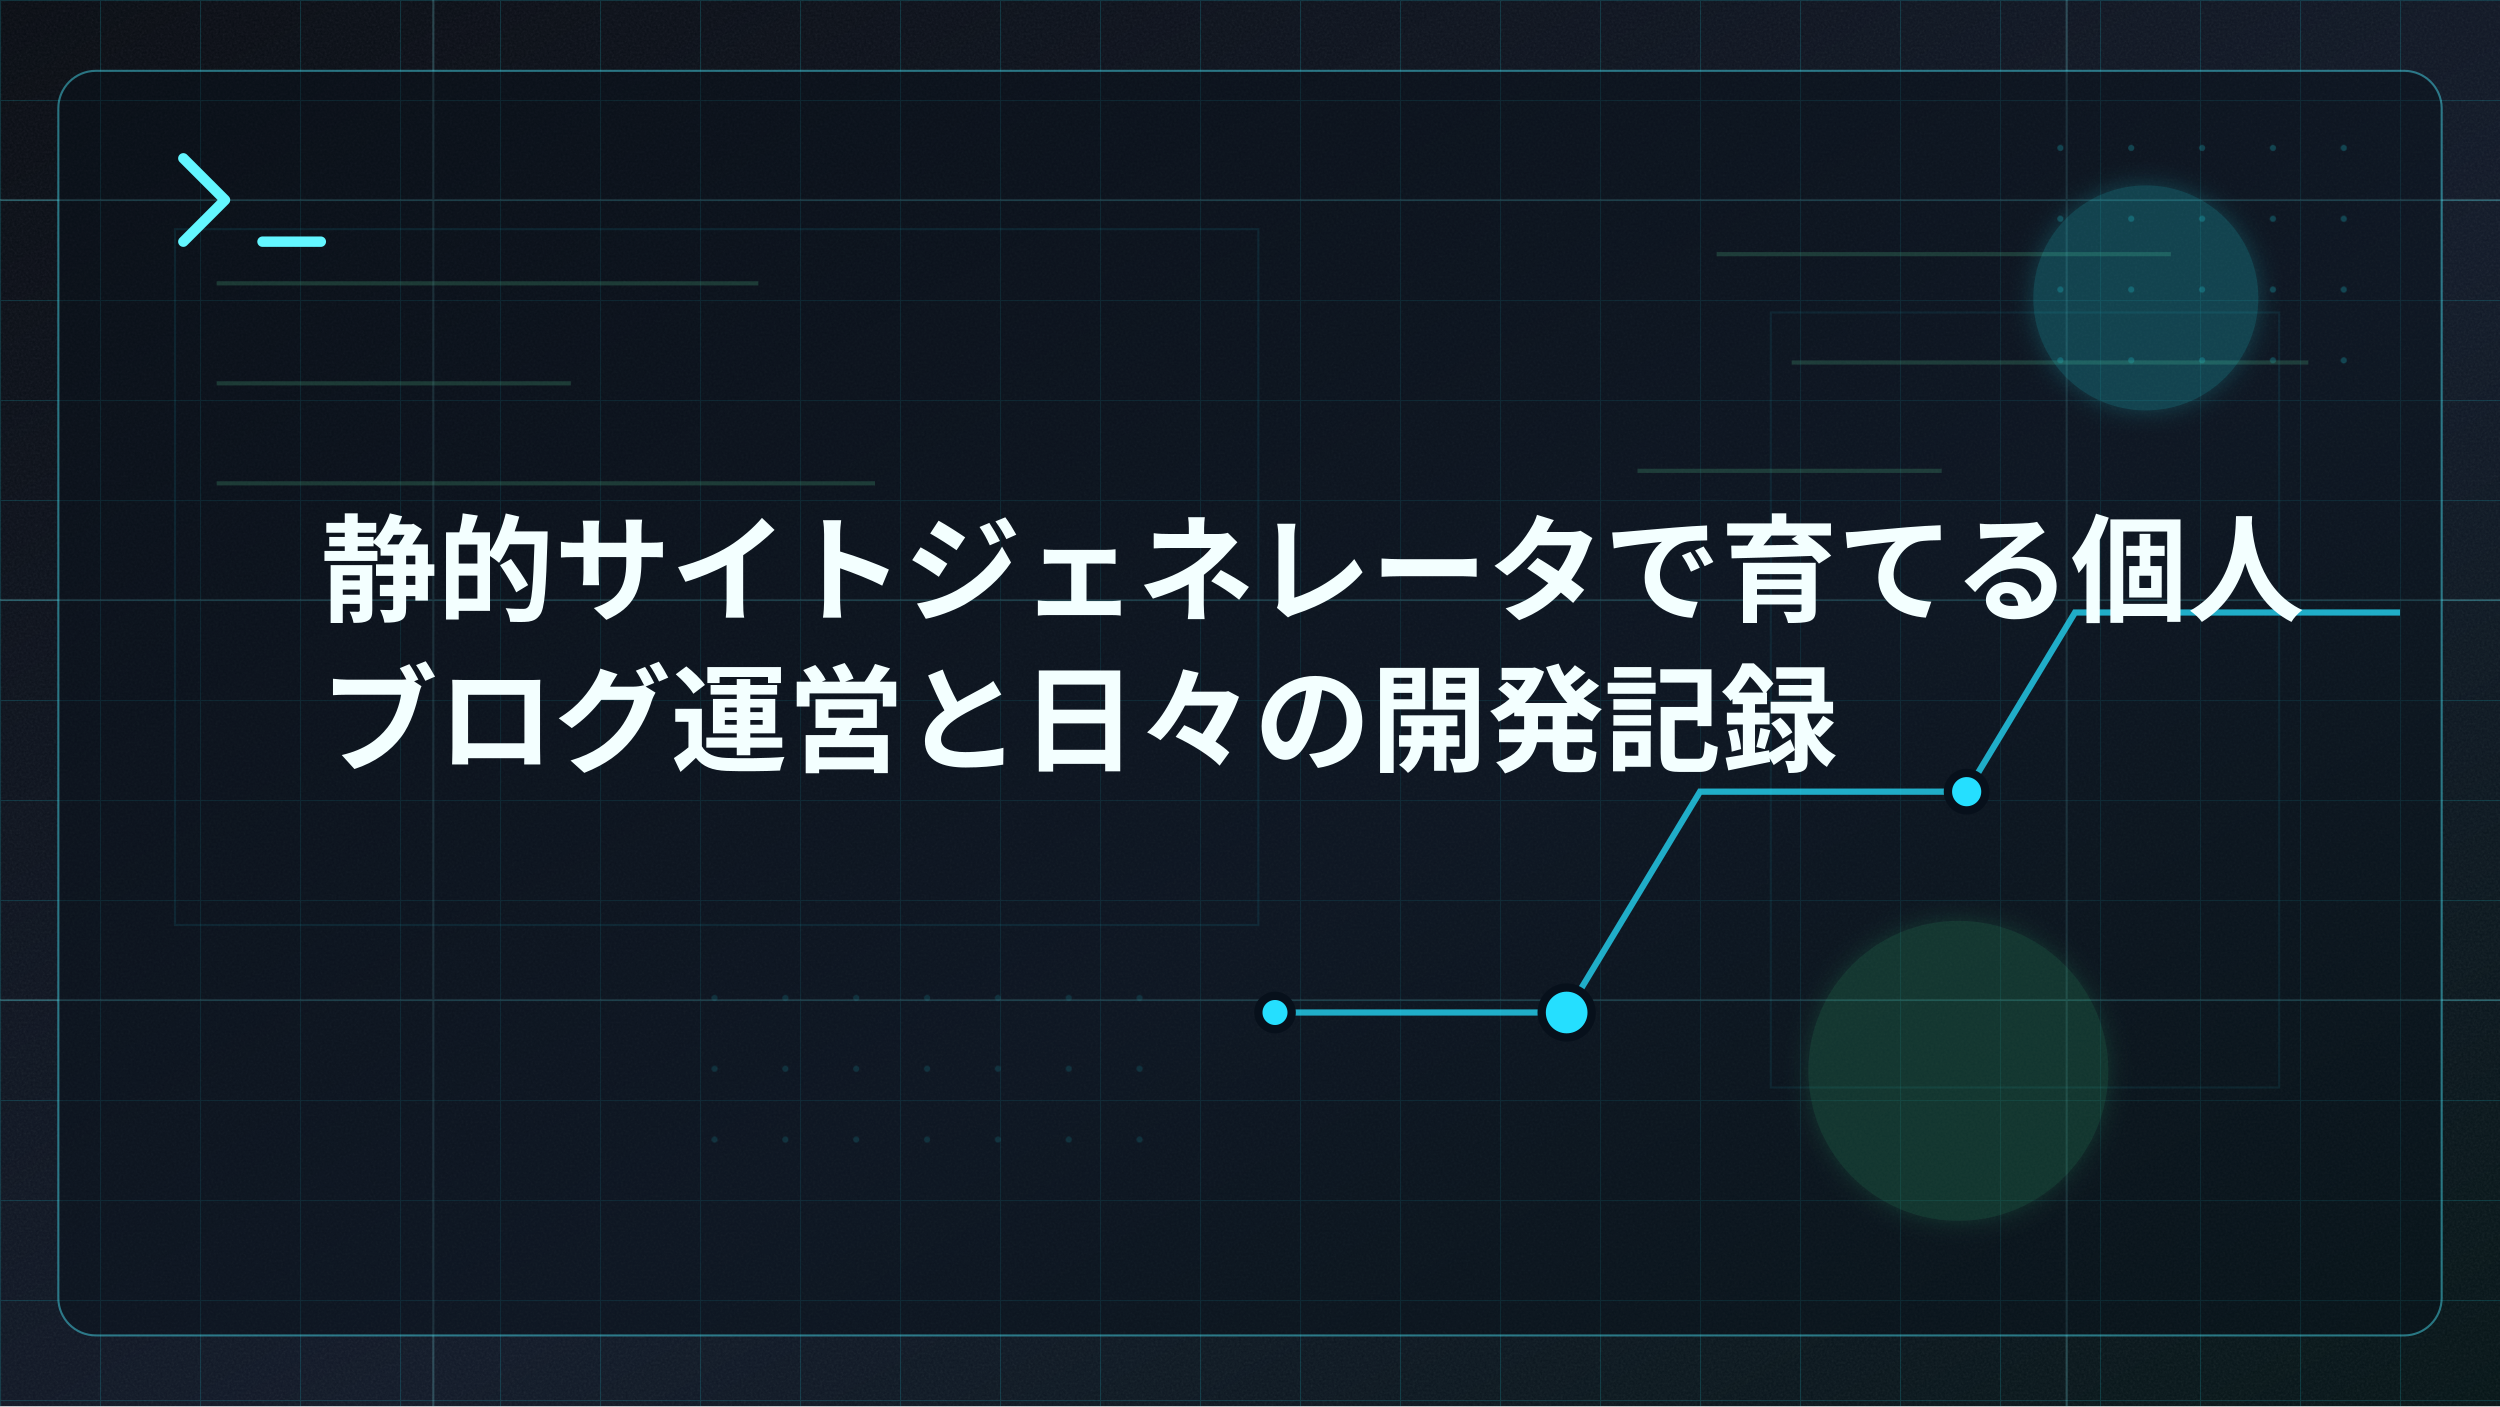
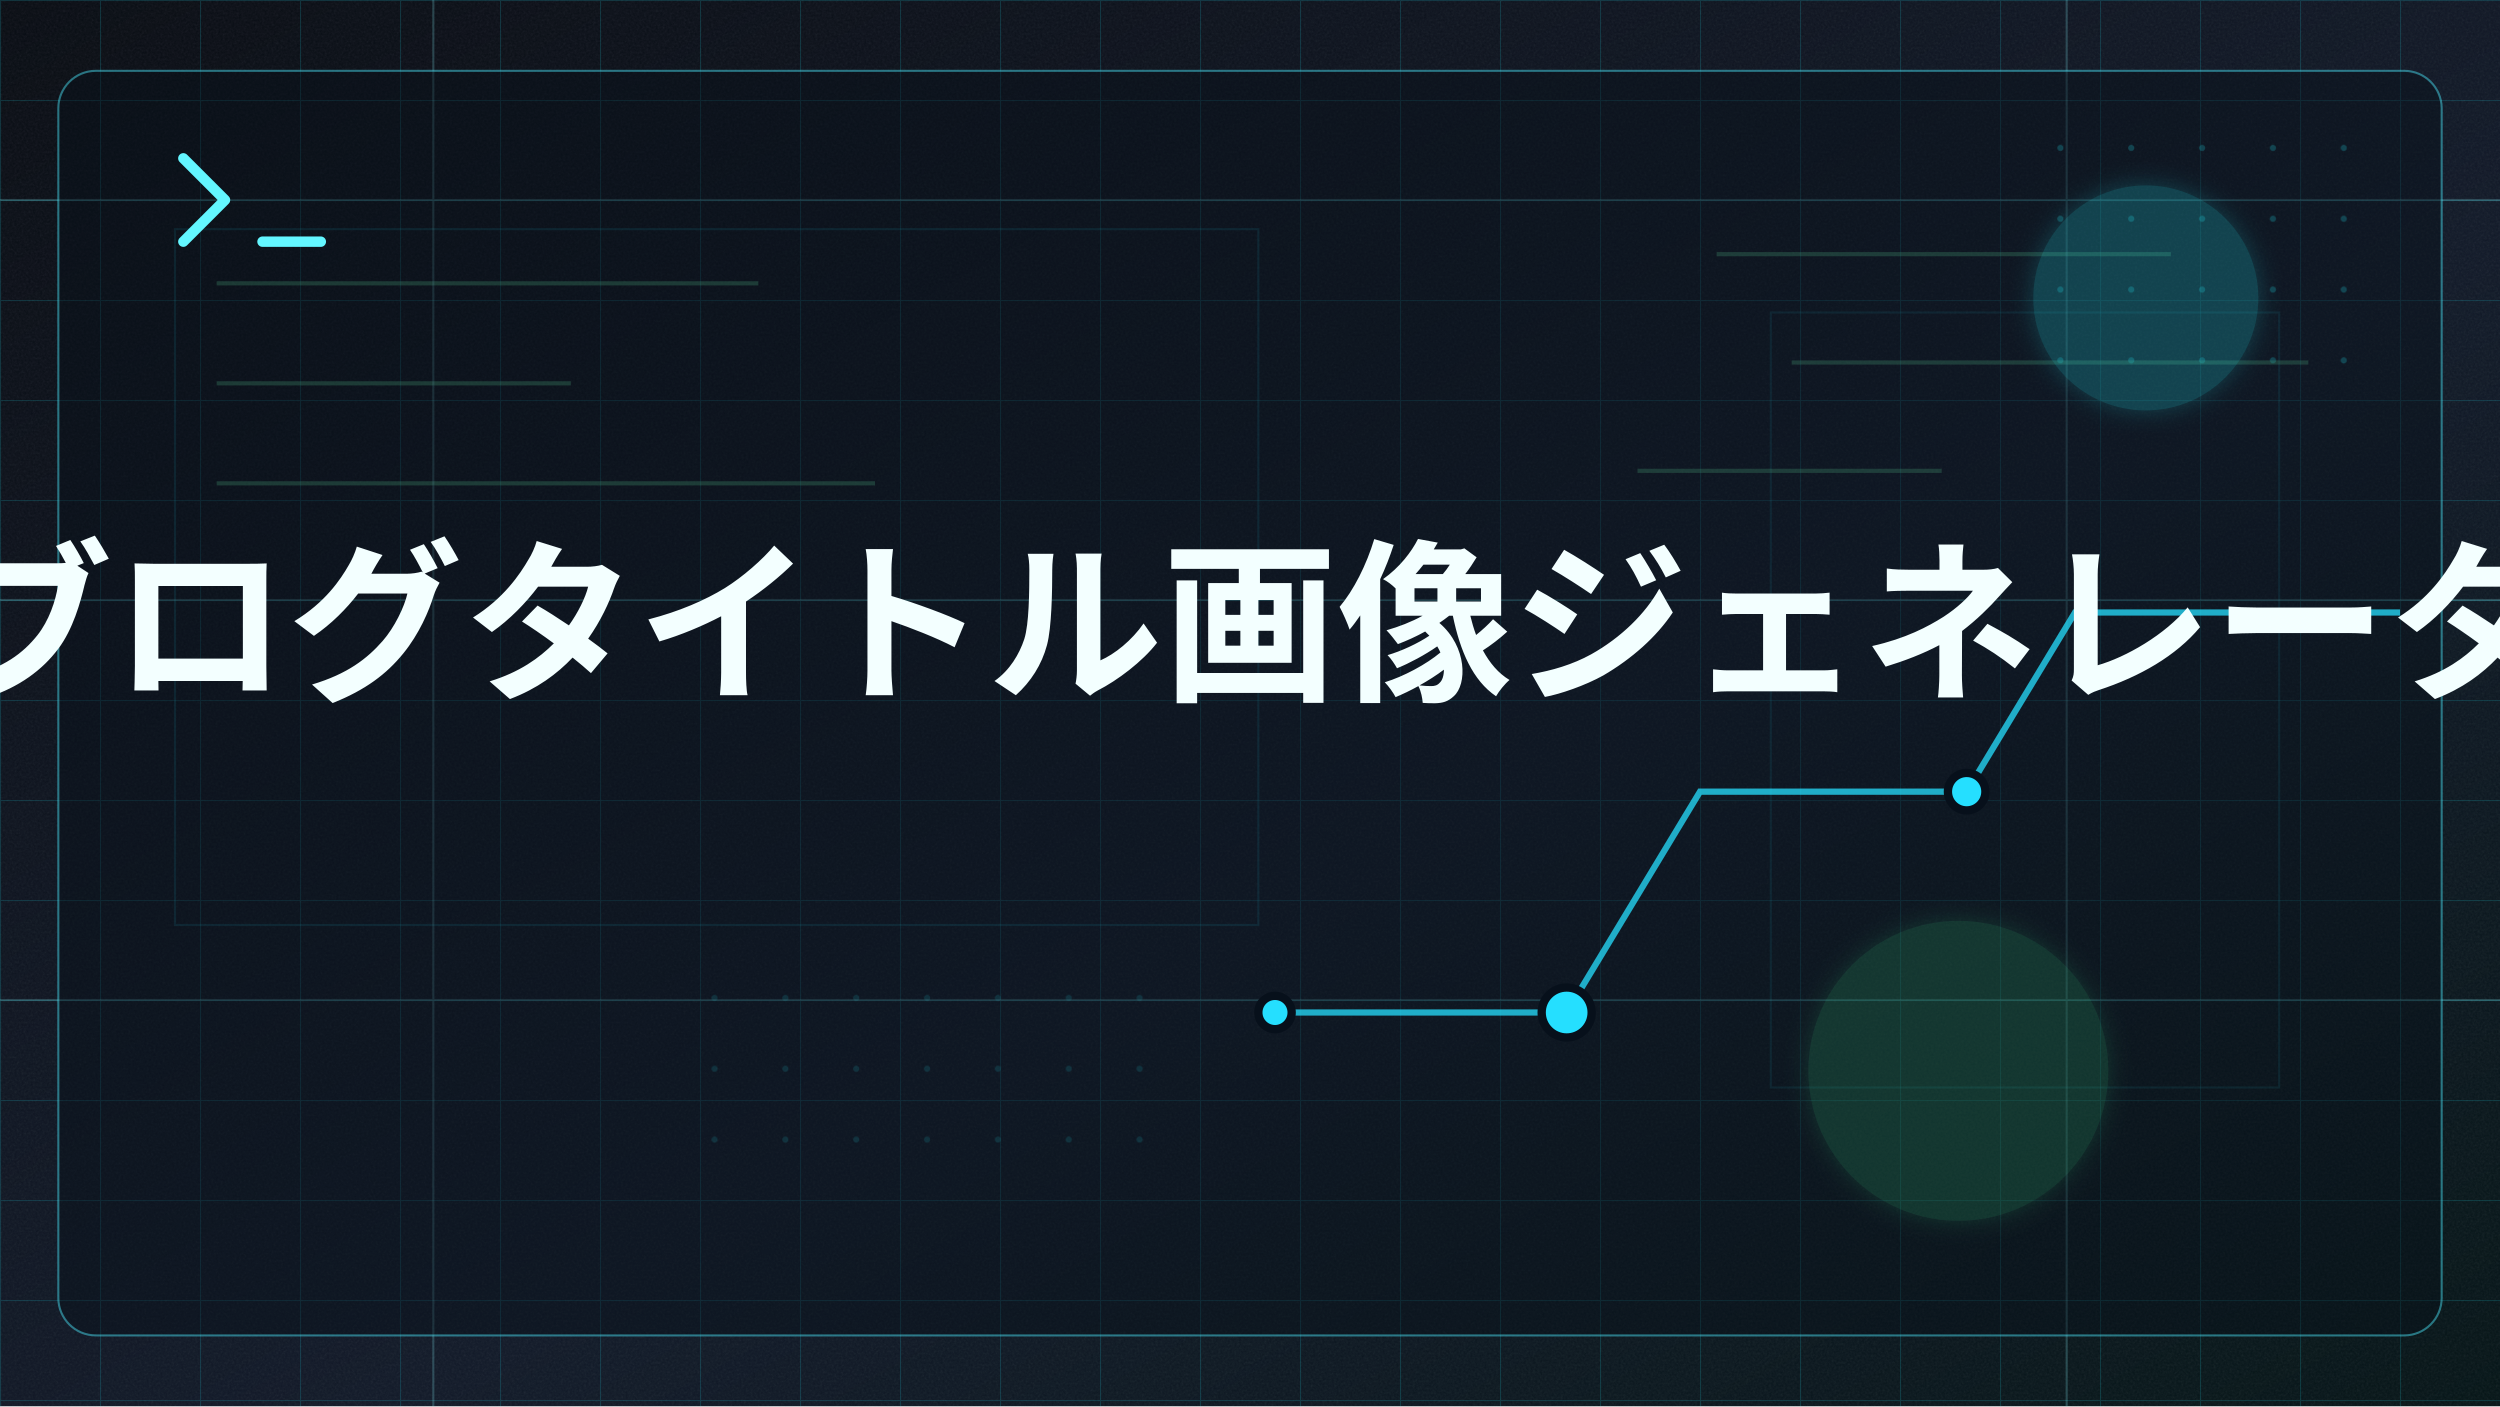
<svg xmlns="http://www.w3.org/2000/svg" width="1200" height="675" viewBox="0 0 1200 675" role="img">
  <defs>
    <linearGradient id="tech-bg" x1="0" y1="0" x2="1" y2="1">
      <stop offset="0%" stop-color="#070b12" />
      <stop offset="58%" stop-color="#101827" />
      <stop offset="100%" stop-color="#041416" />
    </linearGradient>
    <pattern id="tech-grid" width="48" height="48" patternUnits="userSpaceOnUse">
      <path d="M 48 0 L 0 0 0 48" fill="none" stroke="#1ce7ff" stroke-opacity="0.16" stroke-width="1" />
    </pattern>
    <pattern id="tech-dots" width="34" height="34" patternUnits="userSpaceOnUse">
      <circle cx="3" cy="3" r="1.5" fill="#26efff" opacity="0.42" />
    </pattern>
    <filter id="soft-glow">
      <feGaussianBlur stdDeviation="6" result="blur" />
      <feMerge>
        <feMergeNode in="blur" />
        <feMergeNode in="SourceGraphic" />
      </feMerge>
    </filter>
    <filter id="tech-noise">
      <feTurbulence type="fractalNoise" baseFrequency="0.9" numOctaves="2" seed="8" />
      <feColorMatrix type="saturate" values="0" />
      <feComponentTransfer>
        <feFuncA type="table" tableValues="0 0.13" />
      </feComponentTransfer>
    </filter>
  </defs>
  <rect width="1200" height="675" fill="url(#tech-bg)" />
  <rect width="1200" height="675" fill="url(#tech-grid)" />
  <rect width="1200" height="675" filter="url(#tech-noise)" opacity="0.65" />
  <rect x="84" y="110" width="520" height="334" fill="none" stroke="#25dfff" stroke-opacity="0.16" />
  <rect x="850" y="150" width="244" height="372" fill="none" stroke="#25dfff" stroke-opacity="0.14" />
  <rect x="982" y="44" width="154" height="154" fill="url(#tech-dots)" opacity="0.9" />
  <rect x="330" y="472" width="238" height="106" fill="url(#tech-dots)" opacity="0.52" />
  <g opacity="0.3" stroke="#71ffb5" stroke-width="2">
    <path d="M104 136h260M104 184h170M104 232h316M824 122h218M860 174h248M786 226h146" />
  </g>
  <g opacity="0.22" stroke="#8af7ff">
    <path d="M0 96h1200M0 288h1200M0 480h1200M208 0v675M992 0v675" />
  </g>
  <rect x="28" y="34" width="1144" height="607" rx="18" fill="#07101b" fill-opacity="0.44" stroke="#4cecff" stroke-opacity="0.45" />
  <circle cx="1030" cy="143" r="54" fill="#20f7ff" opacity="0.2" filter="url(#soft-glow)" />
  <circle cx="940" cy="514" r="72" fill="#45ff9c" opacity="0.14" filter="url(#soft-glow)" />
  <path d="M612 486h140l64-106h128l52-86h156" fill="none" stroke="#25dfff" stroke-width="3" opacity="0.75" />
  <g fill="#25dfff" stroke="#07101b" stroke-width="4">
    <circle cx="612" cy="486" r="8" />
    <circle cx="752" cy="486" r="12" />
    <circle cx="944" cy="380" r="9" />
  </g>
  <g fill="none" stroke="#63f6ff" stroke-width="5" stroke-linecap="round" stroke-linejoin="round">
    <path d="M88 76l20 20-20 20" />
    <path d="M126 116h28" />
  </g>
-   <g font-family="system-ui, -apple-system, BlinkMacSystemFont, 'Segoe UI', sans-serif" font-weight="700" font-size="56" text-anchor="start" fill="#f3ffff">
-     <text x="154" y="294">静的サイトジェネレータで育てる個人</text>
-     <text x="154" y="366">ブログ運営と日々の開発記録</text>
+   <g font-family="system-ui, -apple-system, BlinkMacSystemFont, 'Segoe UI', sans-serif" font-weight="700" font-size="84" text-anchor="middle" fill="#f3ffff">
+     <text x="600" y="330">ブログタイトル画像ジェネレータ</text>
  </g>
</svg>
